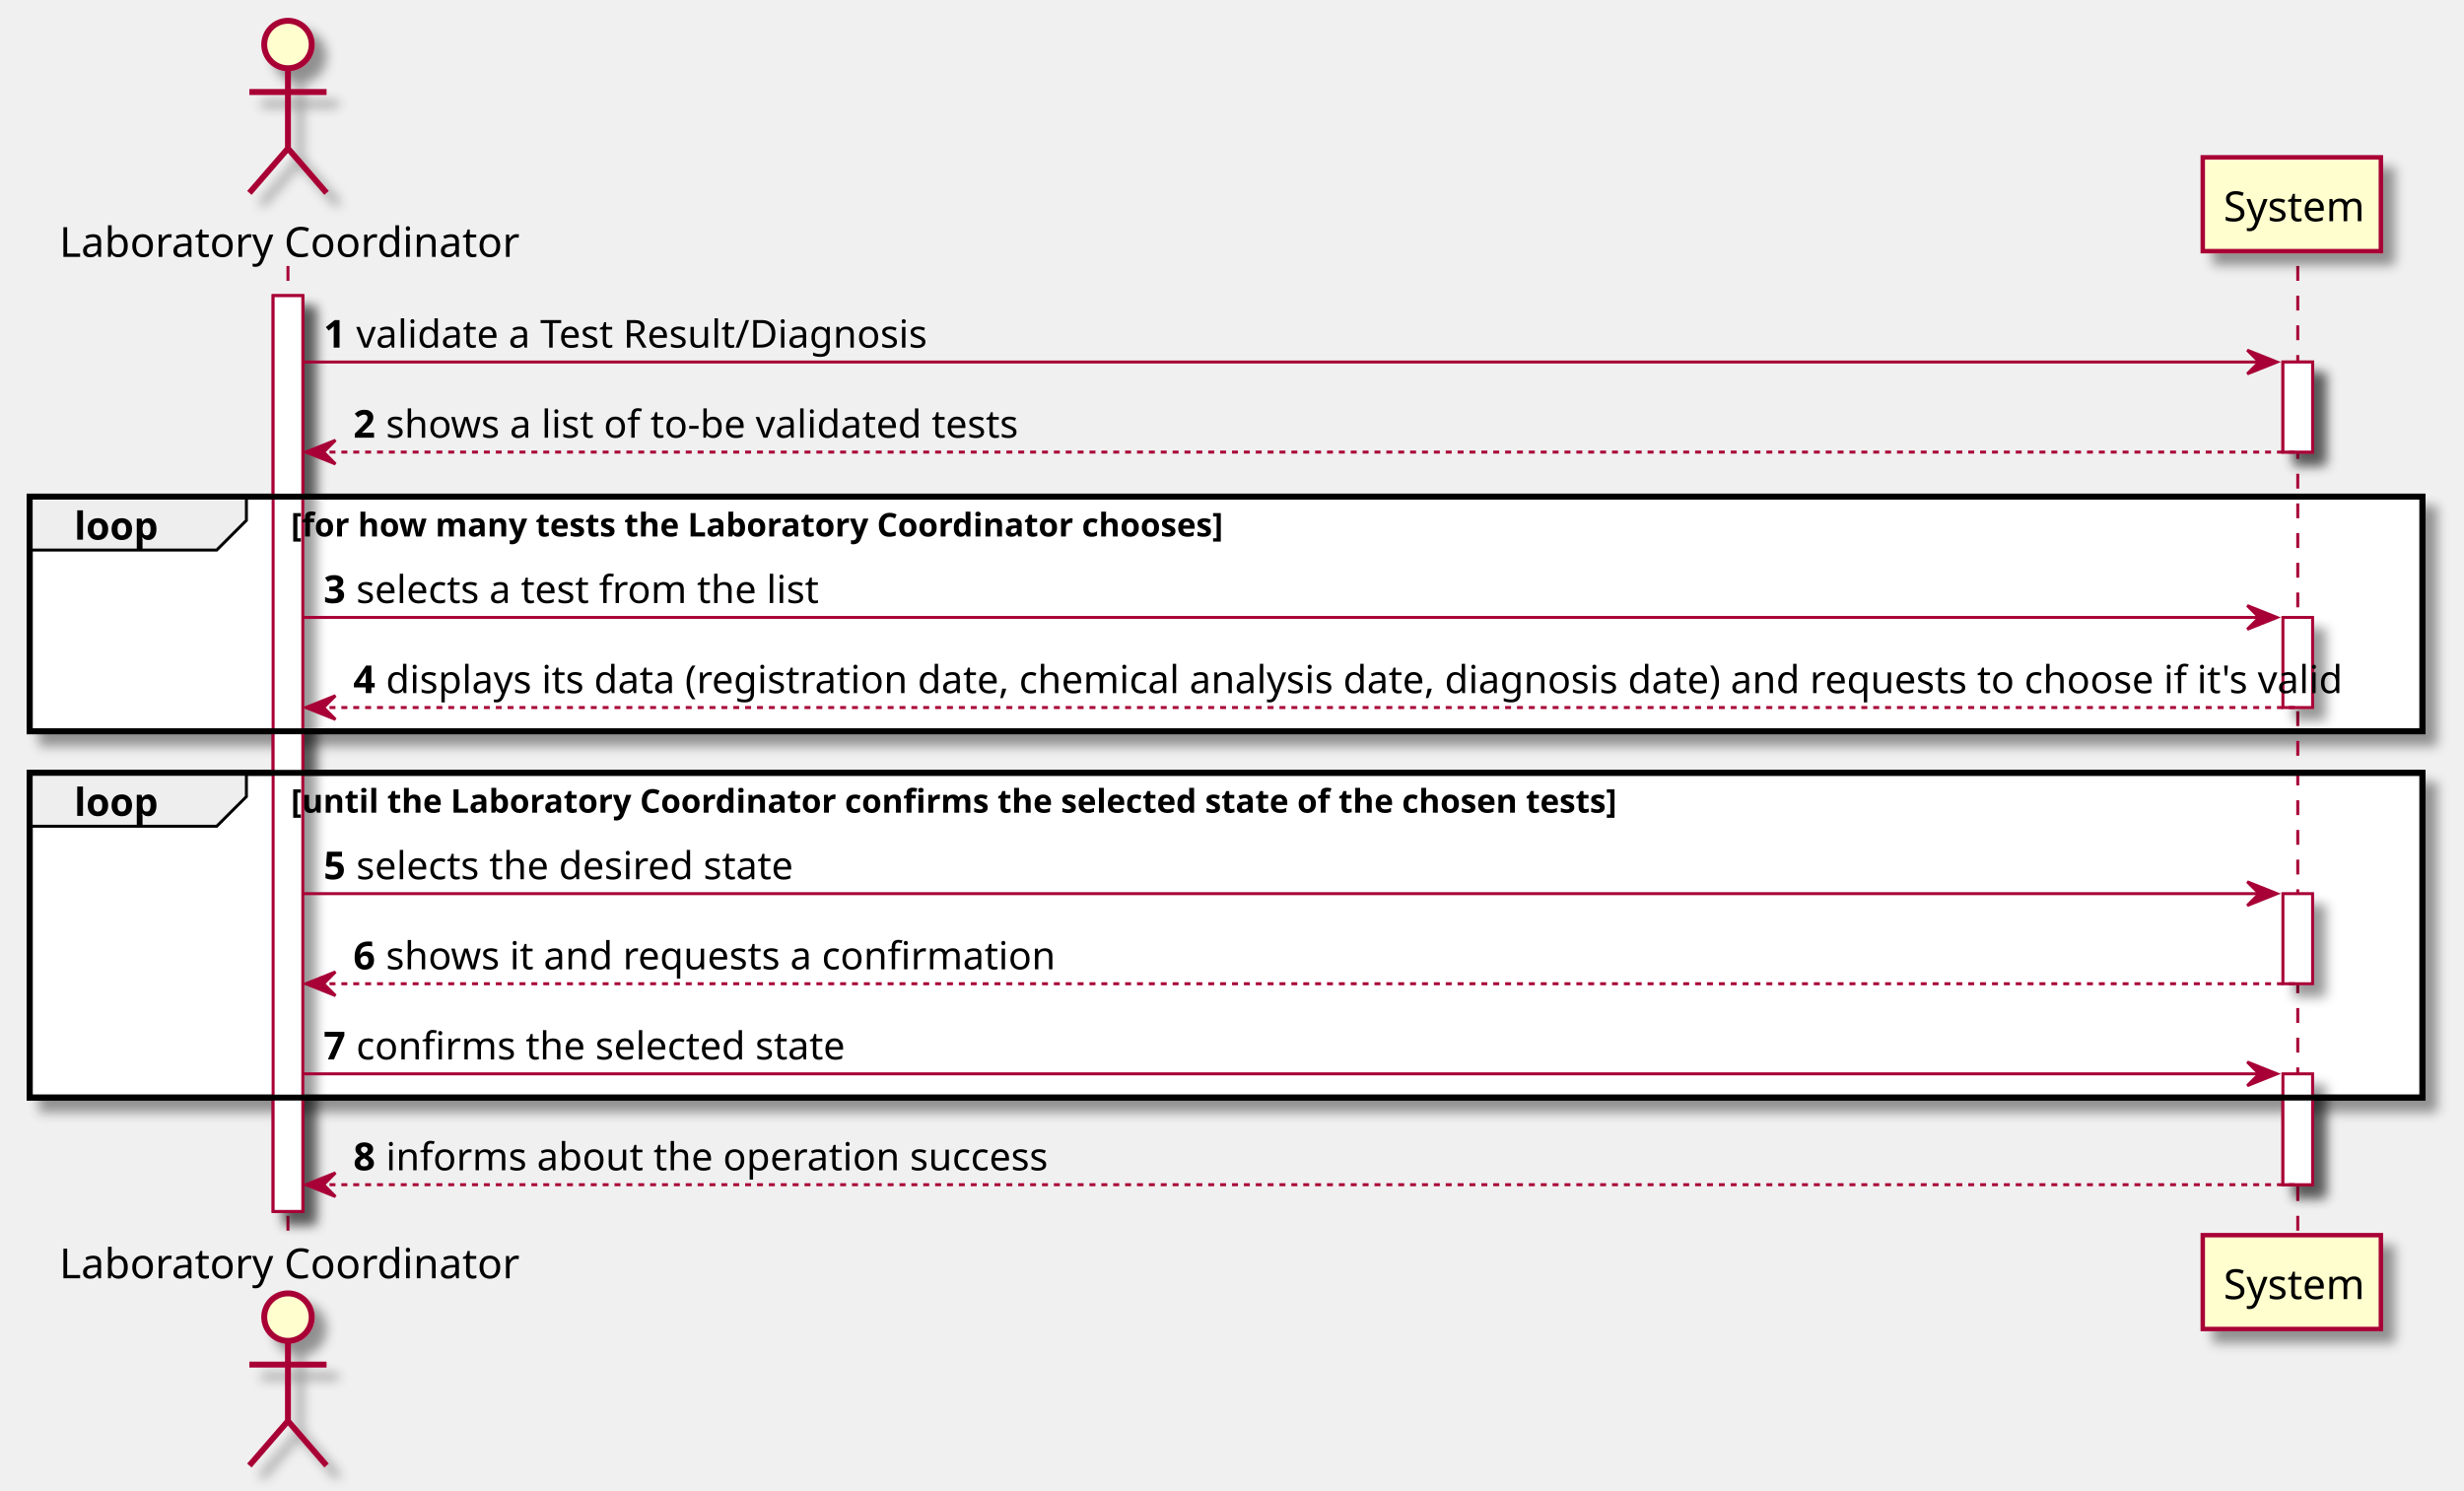
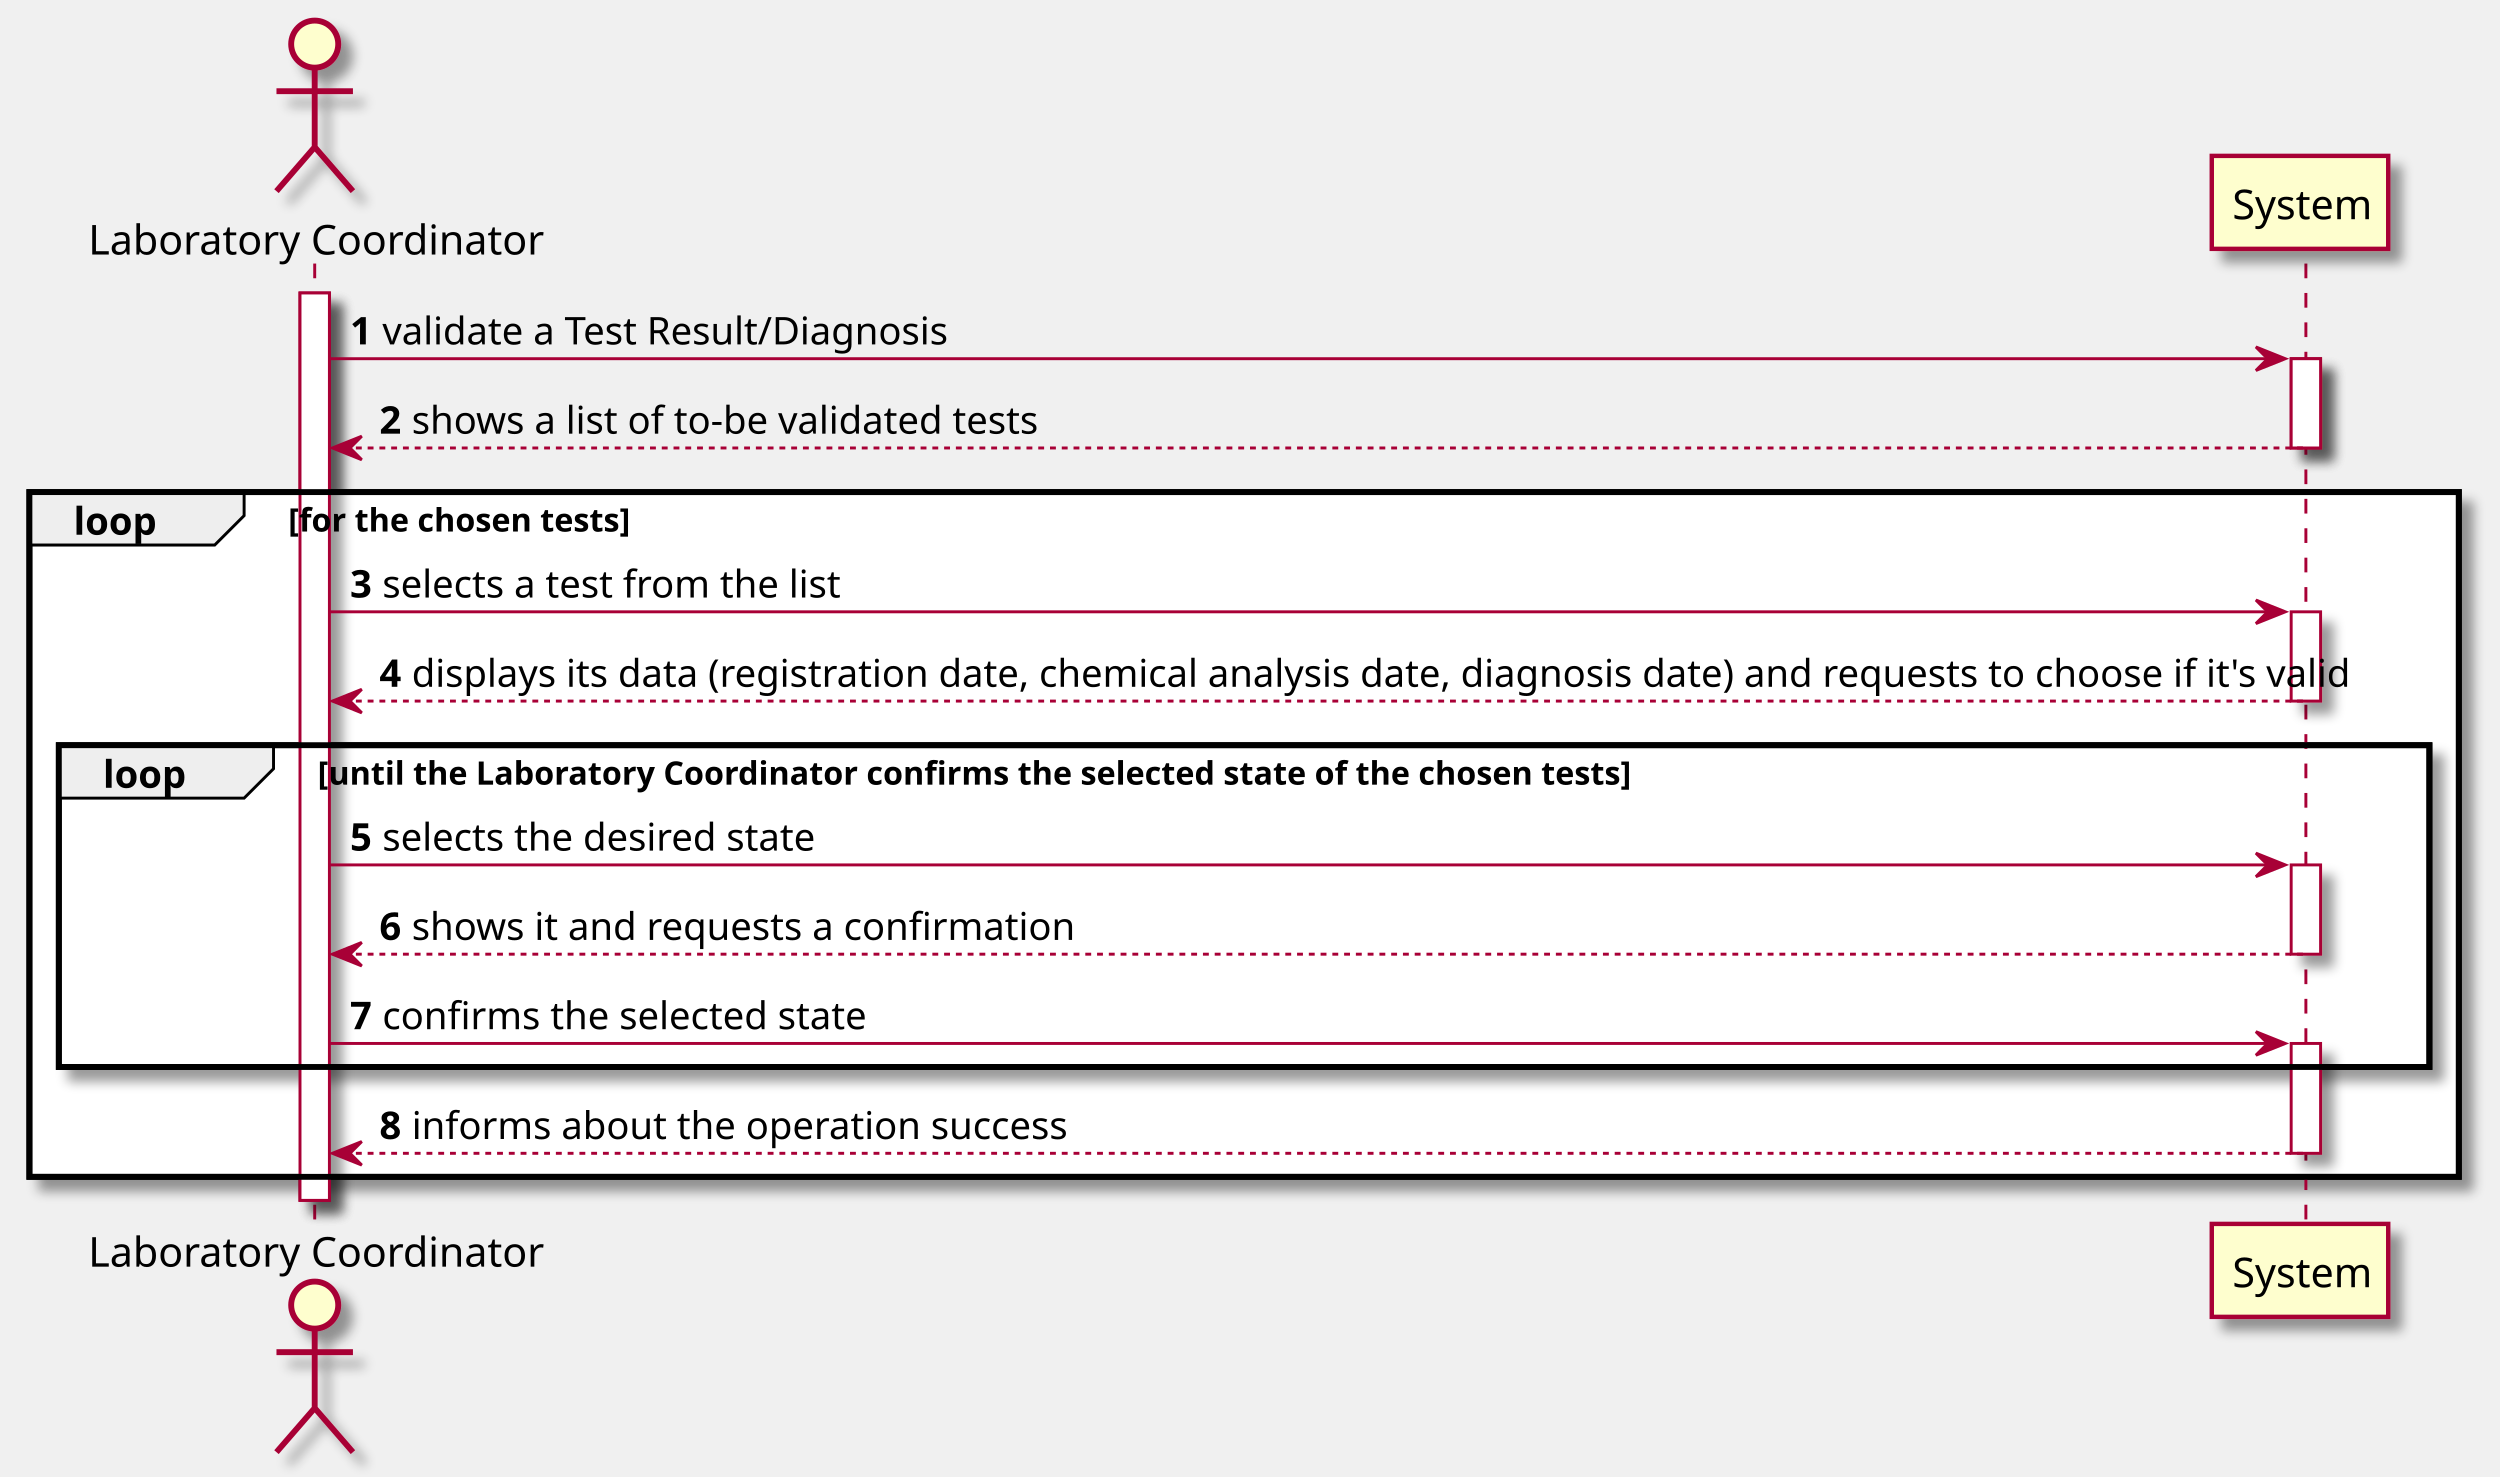
- <svg xmlns="http://www.w3.org/2000/svg" contentScriptType="application/ecmascript" contentStyleType="text/css" height="502px" preserveAspectRatio="none" style="width:830px;height:502px;" version="1.1" viewBox="0 0 830 502" width="830px" zoomAndPan="magnify">
+ <svg xmlns="http://www.w3.org/2000/svg" contentScriptType="application/ecmascript" contentStyleType="text/css" height="502px" preserveAspectRatio="none" style="width:850px;height:502px;" version="1.1" viewBox="0 0 850 502" width="850px" zoomAndPan="magnify">
  <defs>
-     <filter height="300%" id="fkvo1ej6cisee" width="300%" x="-1" y="-1">
+     <filter height="300%" id="f13emgc202z0bk" width="300%" x="-1" y="-1">
      <feGaussianBlur result="blurOut" stdDeviation="2.0" />
      <feColorMatrix in="blurOut" result="blurOut2" type="matrix" values="0 0 0 0 0 0 0 0 0 0 0 0 0 0 0 0 0 0 .4 0" />
      <feOffset dx="4.0" dy="4.0" in="blurOut2" result="blurOut3" />
      <feBlend in="SourceGraphic" in2="blurOut3" mode="normal" />
    </filter>
  </defs>
  <g>
-     <rect fill="#FFFFFF" filter="url(#fkvo1ej6cisee)" height="308.516" style="stroke:#A80036;stroke-width:1.0;" width="10" x="92" y="99.609" />
-     <rect fill="#FFFFFF" filter="url(#fkvo1ej6cisee)" height="30.352" style="stroke:#A80036;stroke-width:1.0;" width="10" x="769" y="121.961" />
-     <rect fill="#FFFFFF" filter="url(#fkvo1ej6cisee)" height="30.352" style="stroke:#A80036;stroke-width:1.0;" width="10" x="769" y="208.016" />
-     <rect fill="#FFFFFF" filter="url(#fkvo1ej6cisee)" height="30.352" style="stroke:#A80036;stroke-width:1.0;" width="10" x="769" y="301.07" />
-     <rect fill="#FFFFFF" filter="url(#fkvo1ej6cisee)" height="37.352" style="stroke:#A80036;stroke-width:1.0;" width="10" x="769" y="361.773" />
-     <rect fill="#FFFFFF" filter="url(#fkvo1ej6cisee)" height="79.055" style="stroke:#000000;stroke-width:2.0;" width="806" x="10" y="167.312" />
-     <rect fill="#FFFFFF" filter="url(#fkvo1ej6cisee)" height="109.406" style="stroke:#000000;stroke-width:2.0;" width="806" x="10" y="260.367" />
-     <line style="stroke:#A80036;stroke-width:1.0;stroke-dasharray:5.0,5.0;" x1="97" x2="97" y1="89.609" y2="417.125" />
-     <line style="stroke:#A80036;stroke-width:1.0;stroke-dasharray:5.0,5.0;" x1="774" x2="774" y1="89.609" y2="417.125" />
-     <text fill="#000000" font-family="sans-serif" font-size="14" lengthAdjust="spacing" textLength="148" x="20" y="86.533">Laboratory Coordinator</text>
-     <ellipse cx="97" cy="15" fill="#FEFECE" filter="url(#fkvo1ej6cisee)" rx="8" ry="8" style="stroke:#A80036;stroke-width:2.0;" />
-     <path d="M97,23 L97,50 M84,31 L110,31 M97,50 L84,65 M97,50 L110,65 " fill="none" filter="url(#fkvo1ej6cisee)" style="stroke:#A80036;stroke-width:2.0;" />
-     <text fill="#000000" font-family="sans-serif" font-size="14" lengthAdjust="spacing" textLength="148" x="20" y="430.658">Laboratory Coordinator</text>
-     <ellipse cx="97" cy="443.734" fill="#FEFECE" filter="url(#fkvo1ej6cisee)" rx="8" ry="8" style="stroke:#A80036;stroke-width:2.0;" />
-     <path d="M97,451.734 L97,478.734 M84,459.734 L110,459.734 M97,478.734 L84,493.734 M97,478.734 L110,493.734 " fill="none" filter="url(#fkvo1ej6cisee)" style="stroke:#A80036;stroke-width:2.0;" />
-     <rect fill="#FEFECE" filter="url(#fkvo1ej6cisee)" height="31.609" style="stroke:#A80036;stroke-width:1.5;" width="60" x="742" y="53" />
-     <text fill="#000000" font-family="sans-serif" font-size="14" lengthAdjust="spacing" textLength="46" x="749" y="74.533">System</text>
-     <rect fill="#FEFECE" filter="url(#fkvo1ej6cisee)" height="31.609" style="stroke:#A80036;stroke-width:1.5;" width="60" x="742" y="416.125" />
-     <text fill="#000000" font-family="sans-serif" font-size="14" lengthAdjust="spacing" textLength="46" x="749" y="437.658">System</text>
-     <rect fill="#FFFFFF" filter="url(#fkvo1ej6cisee)" height="308.516" style="stroke:#A80036;stroke-width:1.0;" width="10" x="92" y="99.609" />
-     <rect fill="#FFFFFF" filter="url(#fkvo1ej6cisee)" height="30.352" style="stroke:#A80036;stroke-width:1.0;" width="10" x="769" y="121.961" />
-     <rect fill="#FFFFFF" filter="url(#fkvo1ej6cisee)" height="30.352" style="stroke:#A80036;stroke-width:1.0;" width="10" x="769" y="208.016" />
-     <rect fill="#FFFFFF" filter="url(#fkvo1ej6cisee)" height="30.352" style="stroke:#A80036;stroke-width:1.0;" width="10" x="769" y="301.07" />
-     <rect fill="#FFFFFF" filter="url(#fkvo1ej6cisee)" height="37.352" style="stroke:#A80036;stroke-width:1.0;" width="10" x="769" y="361.773" />
-     <polygon fill="#A80036" points="757,117.961,767,121.961,757,125.961,761,121.961" style="stroke:#A80036;stroke-width:1.0;" />
-     <line style="stroke:#A80036;stroke-width:1.0;" x1="102" x2="763" y1="121.961" y2="121.961" />
-     <text fill="#000000" font-family="sans-serif" font-size="13" font-weight="bold" lengthAdjust="spacing" textLength="7" x="109" y="117.105">1</text>
-     <text fill="#000000" font-family="sans-serif" font-size="13" lengthAdjust="spacing" textLength="185" x="120" y="117.105">validate a Test Result/Diagnosis</text>
-     <polygon fill="#A80036" points="113,148.312,103,152.312,113,156.312,109,152.312" style="stroke:#A80036;stroke-width:1.0;" />
-     <line style="stroke:#A80036;stroke-width:1.0;stroke-dasharray:2.0,2.0;" x1="107" x2="773" y1="152.312" y2="152.312" />
-     <text fill="#000000" font-family="sans-serif" font-size="13" font-weight="bold" lengthAdjust="spacing" textLength="7" x="119" y="147.456">2</text>
-     <text fill="#000000" font-family="sans-serif" font-size="13" lengthAdjust="spacing" textLength="203" x="130" y="147.456">shows a list of to-be validated tests</text>
+     <rect fill="#FFFFFF" filter="url(#f13emgc202z0bk)" height="308.516" style="stroke:#A80036;stroke-width:1.0;" width="10" x="102" y="99.609" />
+     <rect fill="#FFFFFF" filter="url(#f13emgc202z0bk)" height="30.352" style="stroke:#A80036;stroke-width:1.0;" width="10" x="779" y="121.961" />
+     <rect fill="#FFFFFF" filter="url(#f13emgc202z0bk)" height="30.352" style="stroke:#A80036;stroke-width:1.0;" width="10" x="779" y="208.016" />
+     <rect fill="#FFFFFF" filter="url(#f13emgc202z0bk)" height="30.352" style="stroke:#A80036;stroke-width:1.0;" width="10" x="779" y="294.07" />
+     <rect fill="#FFFFFF" filter="url(#f13emgc202z0bk)" height="37.352" style="stroke:#A80036;stroke-width:1.0;" width="10" x="779" y="354.773" />
+     <rect fill="#FFFFFF" filter="url(#f13emgc202z0bk)" height="232.812" style="stroke:#000000;stroke-width:2.0;" width="826" x="10" y="167.312" />
+     <rect fill="#FFFFFF" filter="url(#f13emgc202z0bk)" height="109.406" style="stroke:#000000;stroke-width:2.0;" width="806" x="20" y="253.367" />
+     <line style="stroke:#A80036;stroke-width:1.0;stroke-dasharray:5.0,5.0;" x1="107" x2="107" y1="89.609" y2="417.125" />
+     <line style="stroke:#A80036;stroke-width:1.0;stroke-dasharray:5.0,5.0;" x1="784" x2="784" y1="89.609" y2="417.125" />
+     <text fill="#000000" font-family="sans-serif" font-size="14" lengthAdjust="spacing" textLength="148" x="30" y="86.533">Laboratory Coordinator</text>
+     <ellipse cx="107" cy="15" fill="#FEFECE" filter="url(#f13emgc202z0bk)" rx="8" ry="8" style="stroke:#A80036;stroke-width:2.0;" />
+     <path d="M107,23 L107,50 M94,31 L120,31 M107,50 L94,65 M107,50 L120,65 " fill="none" filter="url(#f13emgc202z0bk)" style="stroke:#A80036;stroke-width:2.0;" />
+     <text fill="#000000" font-family="sans-serif" font-size="14" lengthAdjust="spacing" textLength="148" x="30" y="430.658">Laboratory Coordinator</text>
+     <ellipse cx="107" cy="443.734" fill="#FEFECE" filter="url(#f13emgc202z0bk)" rx="8" ry="8" style="stroke:#A80036;stroke-width:2.0;" />
+     <path d="M107,451.734 L107,478.734 M94,459.734 L120,459.734 M107,478.734 L94,493.734 M107,478.734 L120,493.734 " fill="none" filter="url(#f13emgc202z0bk)" style="stroke:#A80036;stroke-width:2.0;" />
+     <rect fill="#FEFECE" filter="url(#f13emgc202z0bk)" height="31.609" style="stroke:#A80036;stroke-width:1.5;" width="60" x="752" y="53" />
+     <text fill="#000000" font-family="sans-serif" font-size="14" lengthAdjust="spacing" textLength="46" x="759" y="74.533">System</text>
+     <rect fill="#FEFECE" filter="url(#f13emgc202z0bk)" height="31.609" style="stroke:#A80036;stroke-width:1.5;" width="60" x="752" y="416.125" />
+     <text fill="#000000" font-family="sans-serif" font-size="14" lengthAdjust="spacing" textLength="46" x="759" y="437.658">System</text>
+     <rect fill="#FFFFFF" filter="url(#f13emgc202z0bk)" height="308.516" style="stroke:#A80036;stroke-width:1.0;" width="10" x="102" y="99.609" />
+     <rect fill="#FFFFFF" filter="url(#f13emgc202z0bk)" height="30.352" style="stroke:#A80036;stroke-width:1.0;" width="10" x="779" y="121.961" />
+     <rect fill="#FFFFFF" filter="url(#f13emgc202z0bk)" height="30.352" style="stroke:#A80036;stroke-width:1.0;" width="10" x="779" y="208.016" />
+     <rect fill="#FFFFFF" filter="url(#f13emgc202z0bk)" height="30.352" style="stroke:#A80036;stroke-width:1.0;" width="10" x="779" y="294.07" />
+     <rect fill="#FFFFFF" filter="url(#f13emgc202z0bk)" height="37.352" style="stroke:#A80036;stroke-width:1.0;" width="10" x="779" y="354.773" />
+     <polygon fill="#A80036" points="767,117.961,777,121.961,767,125.961,771,121.961" style="stroke:#A80036;stroke-width:1.0;" />
+     <line style="stroke:#A80036;stroke-width:1.0;" x1="112" x2="773" y1="121.961" y2="121.961" />
+     <text fill="#000000" font-family="sans-serif" font-size="13" font-weight="bold" lengthAdjust="spacing" textLength="7" x="119" y="117.105">1</text>
+     <text fill="#000000" font-family="sans-serif" font-size="13" lengthAdjust="spacing" textLength="185" x="130" y="117.105">validate a Test Result/Diagnosis</text>
+     <polygon fill="#A80036" points="123,148.312,113,152.312,123,156.312,119,152.312" style="stroke:#A80036;stroke-width:1.0;" />
+     <line style="stroke:#A80036;stroke-width:1.0;stroke-dasharray:2.0,2.0;" x1="117" x2="783" y1="152.312" y2="152.312" />
+     <text fill="#000000" font-family="sans-serif" font-size="13" font-weight="bold" lengthAdjust="spacing" textLength="7" x="129" y="147.456">2</text>
+     <text fill="#000000" font-family="sans-serif" font-size="13" lengthAdjust="spacing" textLength="203" x="140" y="147.456">shows a list of to-be validated tests</text>
    <path d="M10,167.312 L83,167.312 L83,175.312 L73,185.312 L10,185.312 L10,167.312 " fill="#EEEEEE" style="stroke:#000000;stroke-width:1.0;" />
-     <rect fill="none" height="79.055" style="stroke:#000000;stroke-width:2.0;" width="806" x="10" y="167.312" />
+     <rect fill="none" height="232.812" style="stroke:#000000;stroke-width:2.0;" width="826" x="10" y="167.312" />
    <text fill="#000000" font-family="sans-serif" font-size="13" font-weight="bold" lengthAdjust="spacing" textLength="28" x="25" y="181.808">loop</text>
-     <text fill="#000000" font-family="sans-serif" font-size="11" font-weight="bold" lengthAdjust="spacing" textLength="320" x="98" y="180.731">[for how many tests the Laboratory Coordinator chooses]</text>
-     <polygon fill="#A80036" points="757,204.016,767,208.016,757,212.016,761,208.016" style="stroke:#A80036;stroke-width:1.0;" />
-     <line style="stroke:#A80036;stroke-width:1.0;" x1="102" x2="763" y1="208.016" y2="208.016" />
-     <text fill="#000000" font-family="sans-serif" font-size="13" font-weight="bold" lengthAdjust="spacing" textLength="7" x="109" y="203.159">3</text>
-     <text fill="#000000" font-family="sans-serif" font-size="13" lengthAdjust="spacing" textLength="151" x="120" y="203.159">selects a test from the list</text>
-     <polygon fill="#A80036" points="113,234.367,103,238.367,113,242.367,109,238.367" style="stroke:#A80036;stroke-width:1.0;" />
-     <line style="stroke:#A80036;stroke-width:1.0;stroke-dasharray:2.0,2.0;" x1="107" x2="773" y1="238.367" y2="238.367" />
-     <text fill="#000000" font-family="sans-serif" font-size="13" font-weight="bold" lengthAdjust="spacing" textLength="7" x="119" y="233.511">4</text>
-     <text fill="#000000" font-family="sans-serif" font-size="13" lengthAdjust="spacing" textLength="632" x="130" y="233.511">displays its data (registration date, chemical analysis date, diagnosis date) and requests to choose if it's valid</text>
-     <path d="M10,260.367 L83,260.367 L83,268.367 L73,278.367 L10,278.367 L10,260.367 " fill="#EEEEEE" style="stroke:#000000;stroke-width:1.0;" />
-     <rect fill="none" height="109.406" style="stroke:#000000;stroke-width:2.0;" width="806" x="10" y="260.367" />
-     <text fill="#000000" font-family="sans-serif" font-size="13" font-weight="bold" lengthAdjust="spacing" textLength="28" x="25" y="274.862">loop</text>
-     <text fill="#000000" font-family="sans-serif" font-size="11" font-weight="bold" lengthAdjust="spacing" textLength="452" x="98" y="273.786">[until the Laboratory Coordinator confirms the selected state of the chosen tests]</text>
-     <polygon fill="#A80036" points="757,297.07,767,301.07,757,305.07,761,301.07" style="stroke:#A80036;stroke-width:1.0;" />
-     <line style="stroke:#A80036;stroke-width:1.0;" x1="102" x2="763" y1="301.07" y2="301.07" />
-     <text fill="#000000" font-family="sans-serif" font-size="13" font-weight="bold" lengthAdjust="spacing" textLength="7" x="109" y="296.214">5</text>
-     <text fill="#000000" font-family="sans-serif" font-size="13" lengthAdjust="spacing" textLength="143" x="120" y="296.214">selects the desired state</text>
-     <polygon fill="#A80036" points="113,327.422,103,331.422,113,335.422,109,331.422" style="stroke:#A80036;stroke-width:1.0;" />
-     <line style="stroke:#A80036;stroke-width:1.0;stroke-dasharray:2.0,2.0;" x1="107" x2="773" y1="331.422" y2="331.422" />
-     <text fill="#000000" font-family="sans-serif" font-size="13" font-weight="bold" lengthAdjust="spacing" textLength="7" x="119" y="326.565">6</text>
-     <text fill="#000000" font-family="sans-serif" font-size="13" lengthAdjust="spacing" textLength="212" x="130" y="326.565">shows it and requests a confirmation</text>
-     <polygon fill="#A80036" points="757,357.773,767,361.773,757,365.773,761,361.773" style="stroke:#A80036;stroke-width:1.0;" />
-     <line style="stroke:#A80036;stroke-width:1.0;" x1="102" x2="763" y1="361.773" y2="361.773" />
-     <text fill="#000000" font-family="sans-serif" font-size="13" font-weight="bold" lengthAdjust="spacing" textLength="7" x="109" y="356.917">7</text>
-     <text fill="#000000" font-family="sans-serif" font-size="13" lengthAdjust="spacing" textLength="157" x="120" y="356.917">confirms the selected state</text>
-     <polygon fill="#A80036" points="113,395.125,103,399.125,113,403.125,109,399.125" style="stroke:#A80036;stroke-width:1.0;" />
-     <line style="stroke:#A80036;stroke-width:1.0;stroke-dasharray:2.0,2.0;" x1="107" x2="773" y1="399.125" y2="399.125" />
-     <text fill="#000000" font-family="sans-serif" font-size="13" font-weight="bold" lengthAdjust="spacing" textLength="7" x="119" y="394.269">8</text>
-     <text fill="#000000" font-family="sans-serif" font-size="13" lengthAdjust="spacing" textLength="210" x="130" y="394.269">informs about the operation success</text>
+     <text fill="#000000" font-family="sans-serif" font-size="11" font-weight="bold" lengthAdjust="spacing" textLength="121" x="98" y="180.731">[for the chosen tests]</text>
+     <polygon fill="#A80036" points="767,204.016,777,208.016,767,212.016,771,208.016" style="stroke:#A80036;stroke-width:1.0;" />
+     <line style="stroke:#A80036;stroke-width:1.0;" x1="112" x2="773" y1="208.016" y2="208.016" />
+     <text fill="#000000" font-family="sans-serif" font-size="13" font-weight="bold" lengthAdjust="spacing" textLength="7" x="119" y="203.159">3</text>
+     <text fill="#000000" font-family="sans-serif" font-size="13" lengthAdjust="spacing" textLength="151" x="130" y="203.159">selects a test from the list</text>
+     <polygon fill="#A80036" points="123,234.367,113,238.367,123,242.367,119,238.367" style="stroke:#A80036;stroke-width:1.0;" />
+     <line style="stroke:#A80036;stroke-width:1.0;stroke-dasharray:2.0,2.0;" x1="117" x2="783" y1="238.367" y2="238.367" />
+     <text fill="#000000" font-family="sans-serif" font-size="13" font-weight="bold" lengthAdjust="spacing" textLength="7" x="129" y="233.511">4</text>
+     <text fill="#000000" font-family="sans-serif" font-size="13" lengthAdjust="spacing" textLength="632" x="140" y="233.511">displays its data (registration date, chemical analysis date, diagnosis date) and requests to choose if it's valid</text>
+     <path d="M20,253.367 L93,253.367 L93,261.367 L83,271.367 L20,271.367 L20,253.367 " fill="#EEEEEE" style="stroke:#000000;stroke-width:1.0;" />
+     <rect fill="none" height="109.406" style="stroke:#000000;stroke-width:2.0;" width="806" x="20" y="253.367" />
+     <text fill="#000000" font-family="sans-serif" font-size="13" font-weight="bold" lengthAdjust="spacing" textLength="28" x="35" y="267.862">loop</text>
+     <text fill="#000000" font-family="sans-serif" font-size="11" font-weight="bold" lengthAdjust="spacing" textLength="452" x="108" y="266.786">[until the Laboratory Coordinator confirms the selected state of the chosen tests]</text>
+     <polygon fill="#A80036" points="767,290.07,777,294.07,767,298.07,771,294.07" style="stroke:#A80036;stroke-width:1.0;" />
+     <line style="stroke:#A80036;stroke-width:1.0;" x1="112" x2="773" y1="294.07" y2="294.07" />
+     <text fill="#000000" font-family="sans-serif" font-size="13" font-weight="bold" lengthAdjust="spacing" textLength="7" x="119" y="289.214">5</text>
+     <text fill="#000000" font-family="sans-serif" font-size="13" lengthAdjust="spacing" textLength="143" x="130" y="289.214">selects the desired state</text>
+     <polygon fill="#A80036" points="123,320.422,113,324.422,123,328.422,119,324.422" style="stroke:#A80036;stroke-width:1.0;" />
+     <line style="stroke:#A80036;stroke-width:1.0;stroke-dasharray:2.0,2.0;" x1="117" x2="783" y1="324.422" y2="324.422" />
+     <text fill="#000000" font-family="sans-serif" font-size="13" font-weight="bold" lengthAdjust="spacing" textLength="7" x="129" y="319.565">6</text>
+     <text fill="#000000" font-family="sans-serif" font-size="13" lengthAdjust="spacing" textLength="212" x="140" y="319.565">shows it and requests a confirmation</text>
+     <polygon fill="#A80036" points="767,350.773,777,354.773,767,358.773,771,354.773" style="stroke:#A80036;stroke-width:1.0;" />
+     <line style="stroke:#A80036;stroke-width:1.0;" x1="112" x2="773" y1="354.773" y2="354.773" />
+     <text fill="#000000" font-family="sans-serif" font-size="13" font-weight="bold" lengthAdjust="spacing" textLength="7" x="119" y="349.917">7</text>
+     <text fill="#000000" font-family="sans-serif" font-size="13" lengthAdjust="spacing" textLength="157" x="130" y="349.917">confirms the selected state</text>
+     <polygon fill="#A80036" points="123,388.125,113,392.125,123,396.125,119,392.125" style="stroke:#A80036;stroke-width:1.0;" />
+     <line style="stroke:#A80036;stroke-width:1.0;stroke-dasharray:2.0,2.0;" x1="117" x2="783" y1="392.125" y2="392.125" />
+     <text fill="#000000" font-family="sans-serif" font-size="13" font-weight="bold" lengthAdjust="spacing" textLength="7" x="129" y="387.269">8</text>
+     <text fill="#000000" font-family="sans-serif" font-size="13" lengthAdjust="spacing" textLength="210" x="140" y="387.269">informs about the operation success</text>
  </g>
</svg>
